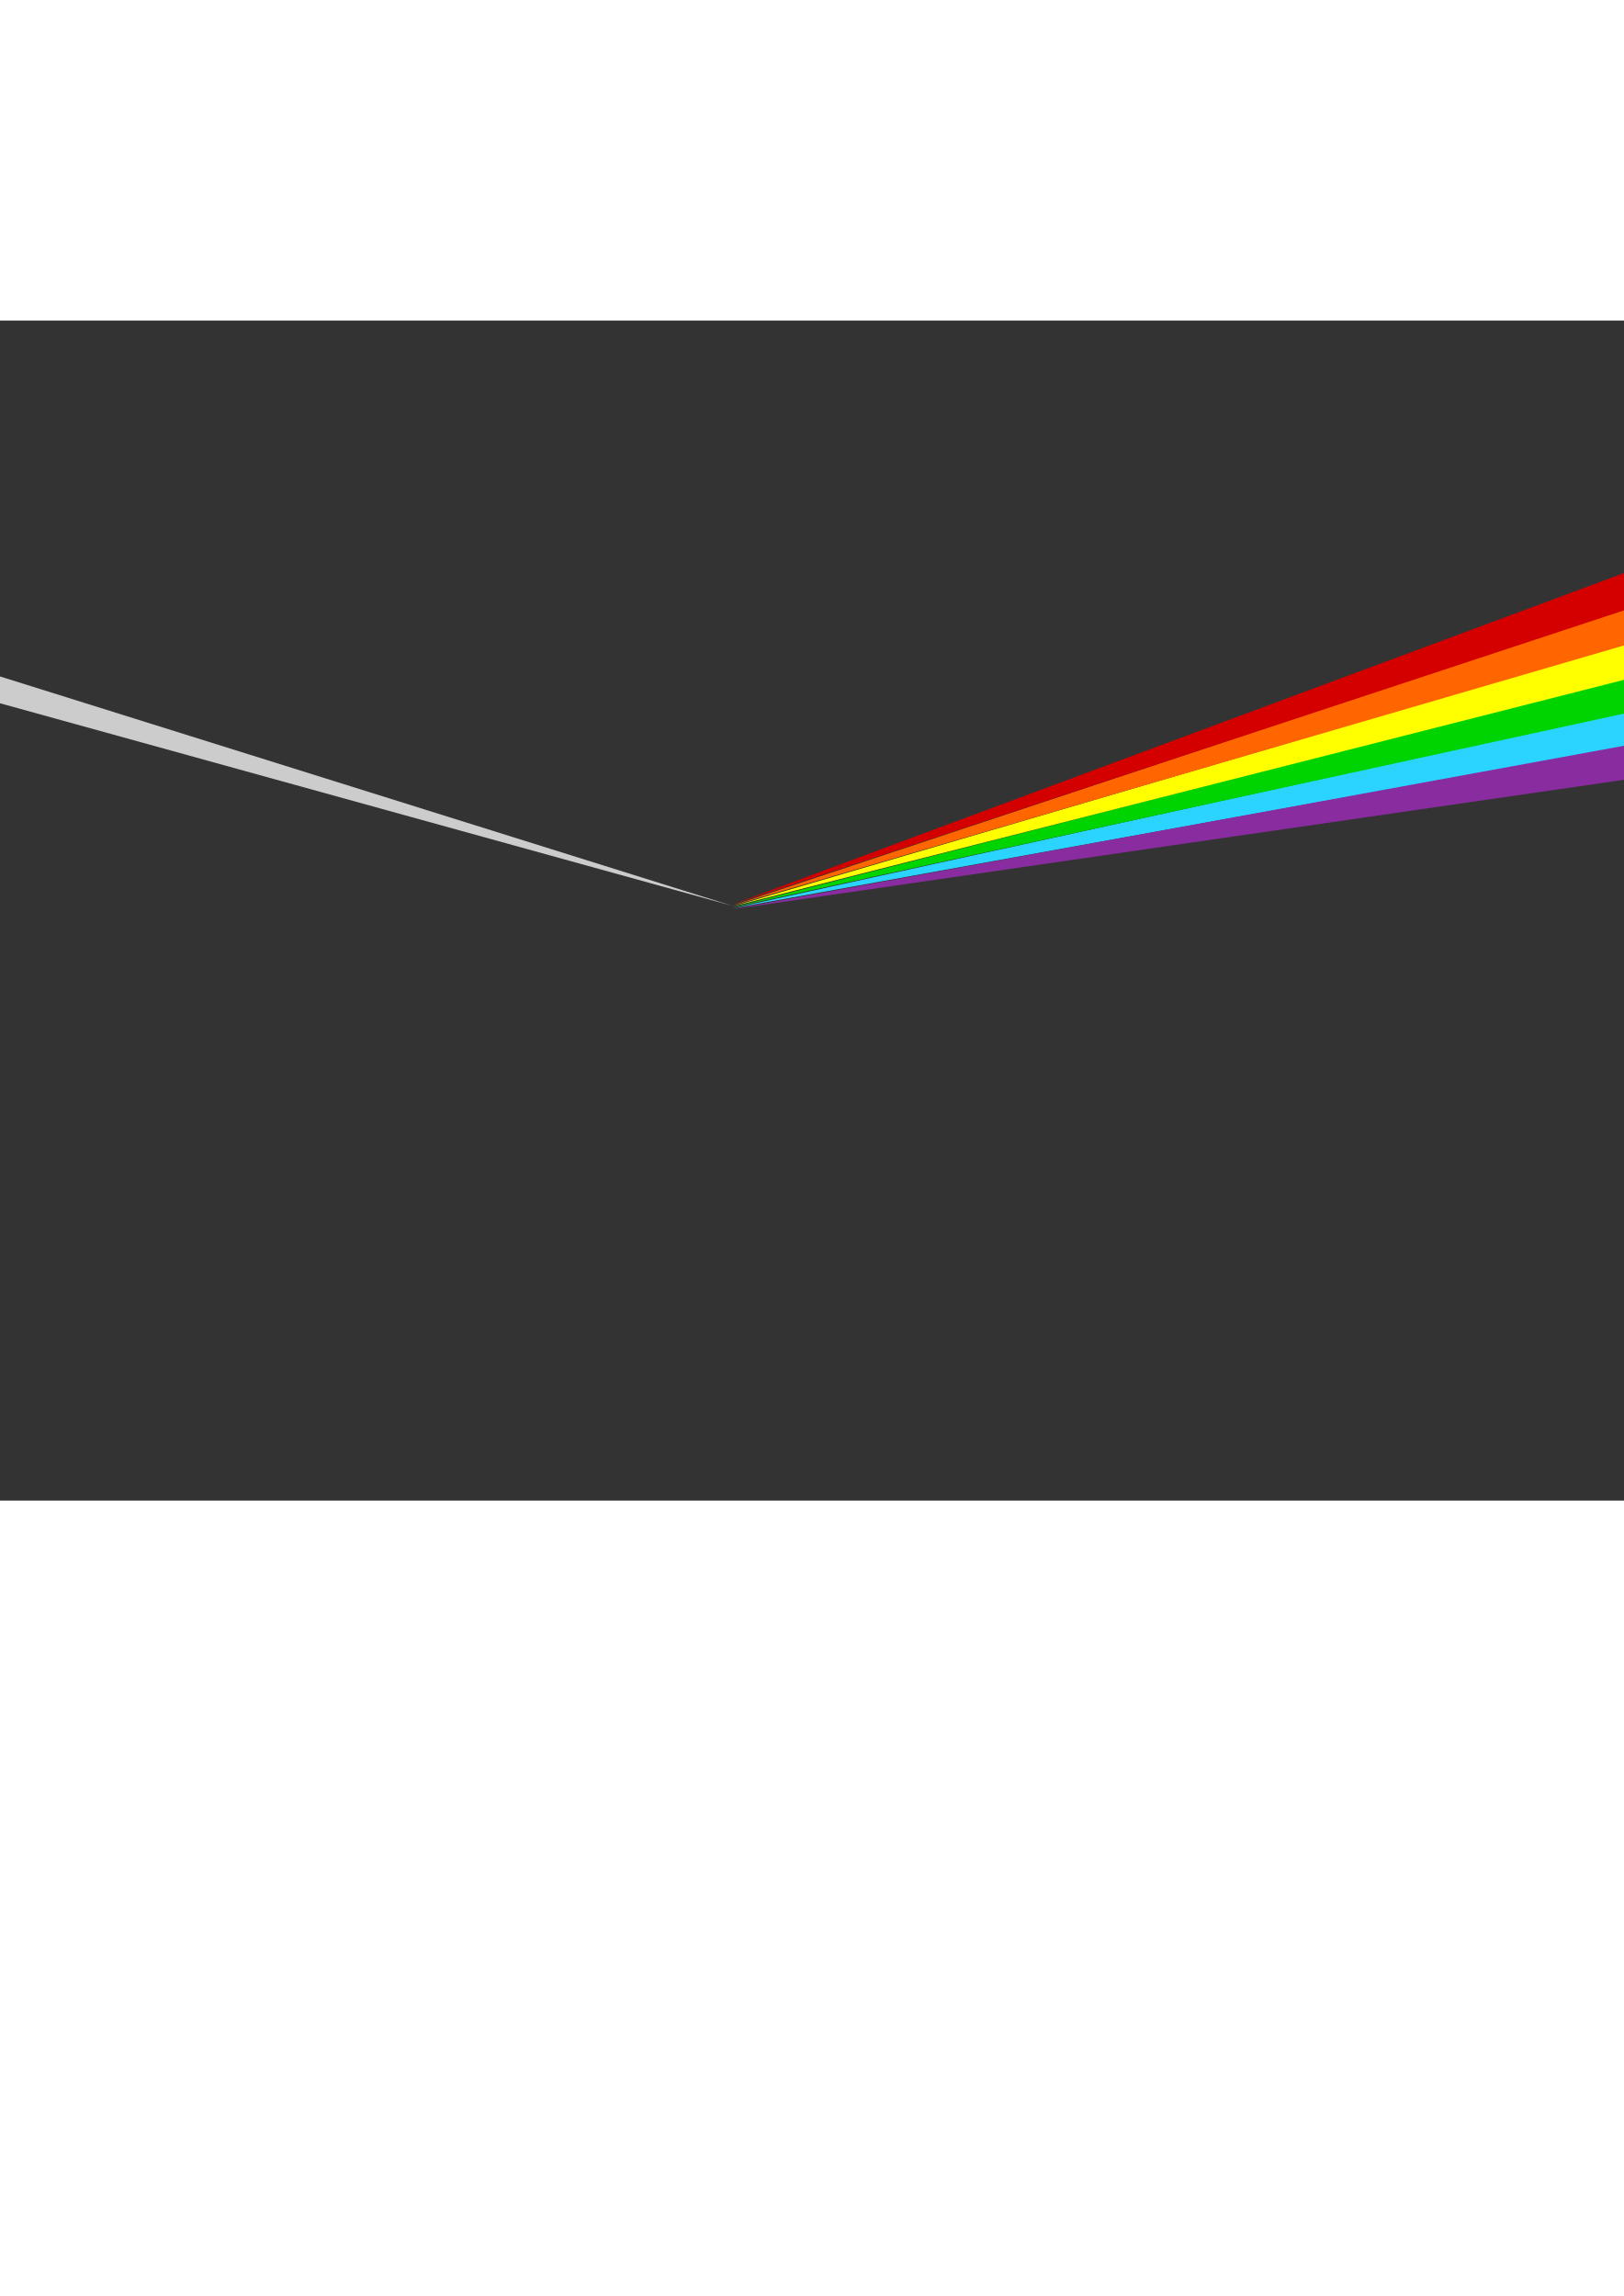
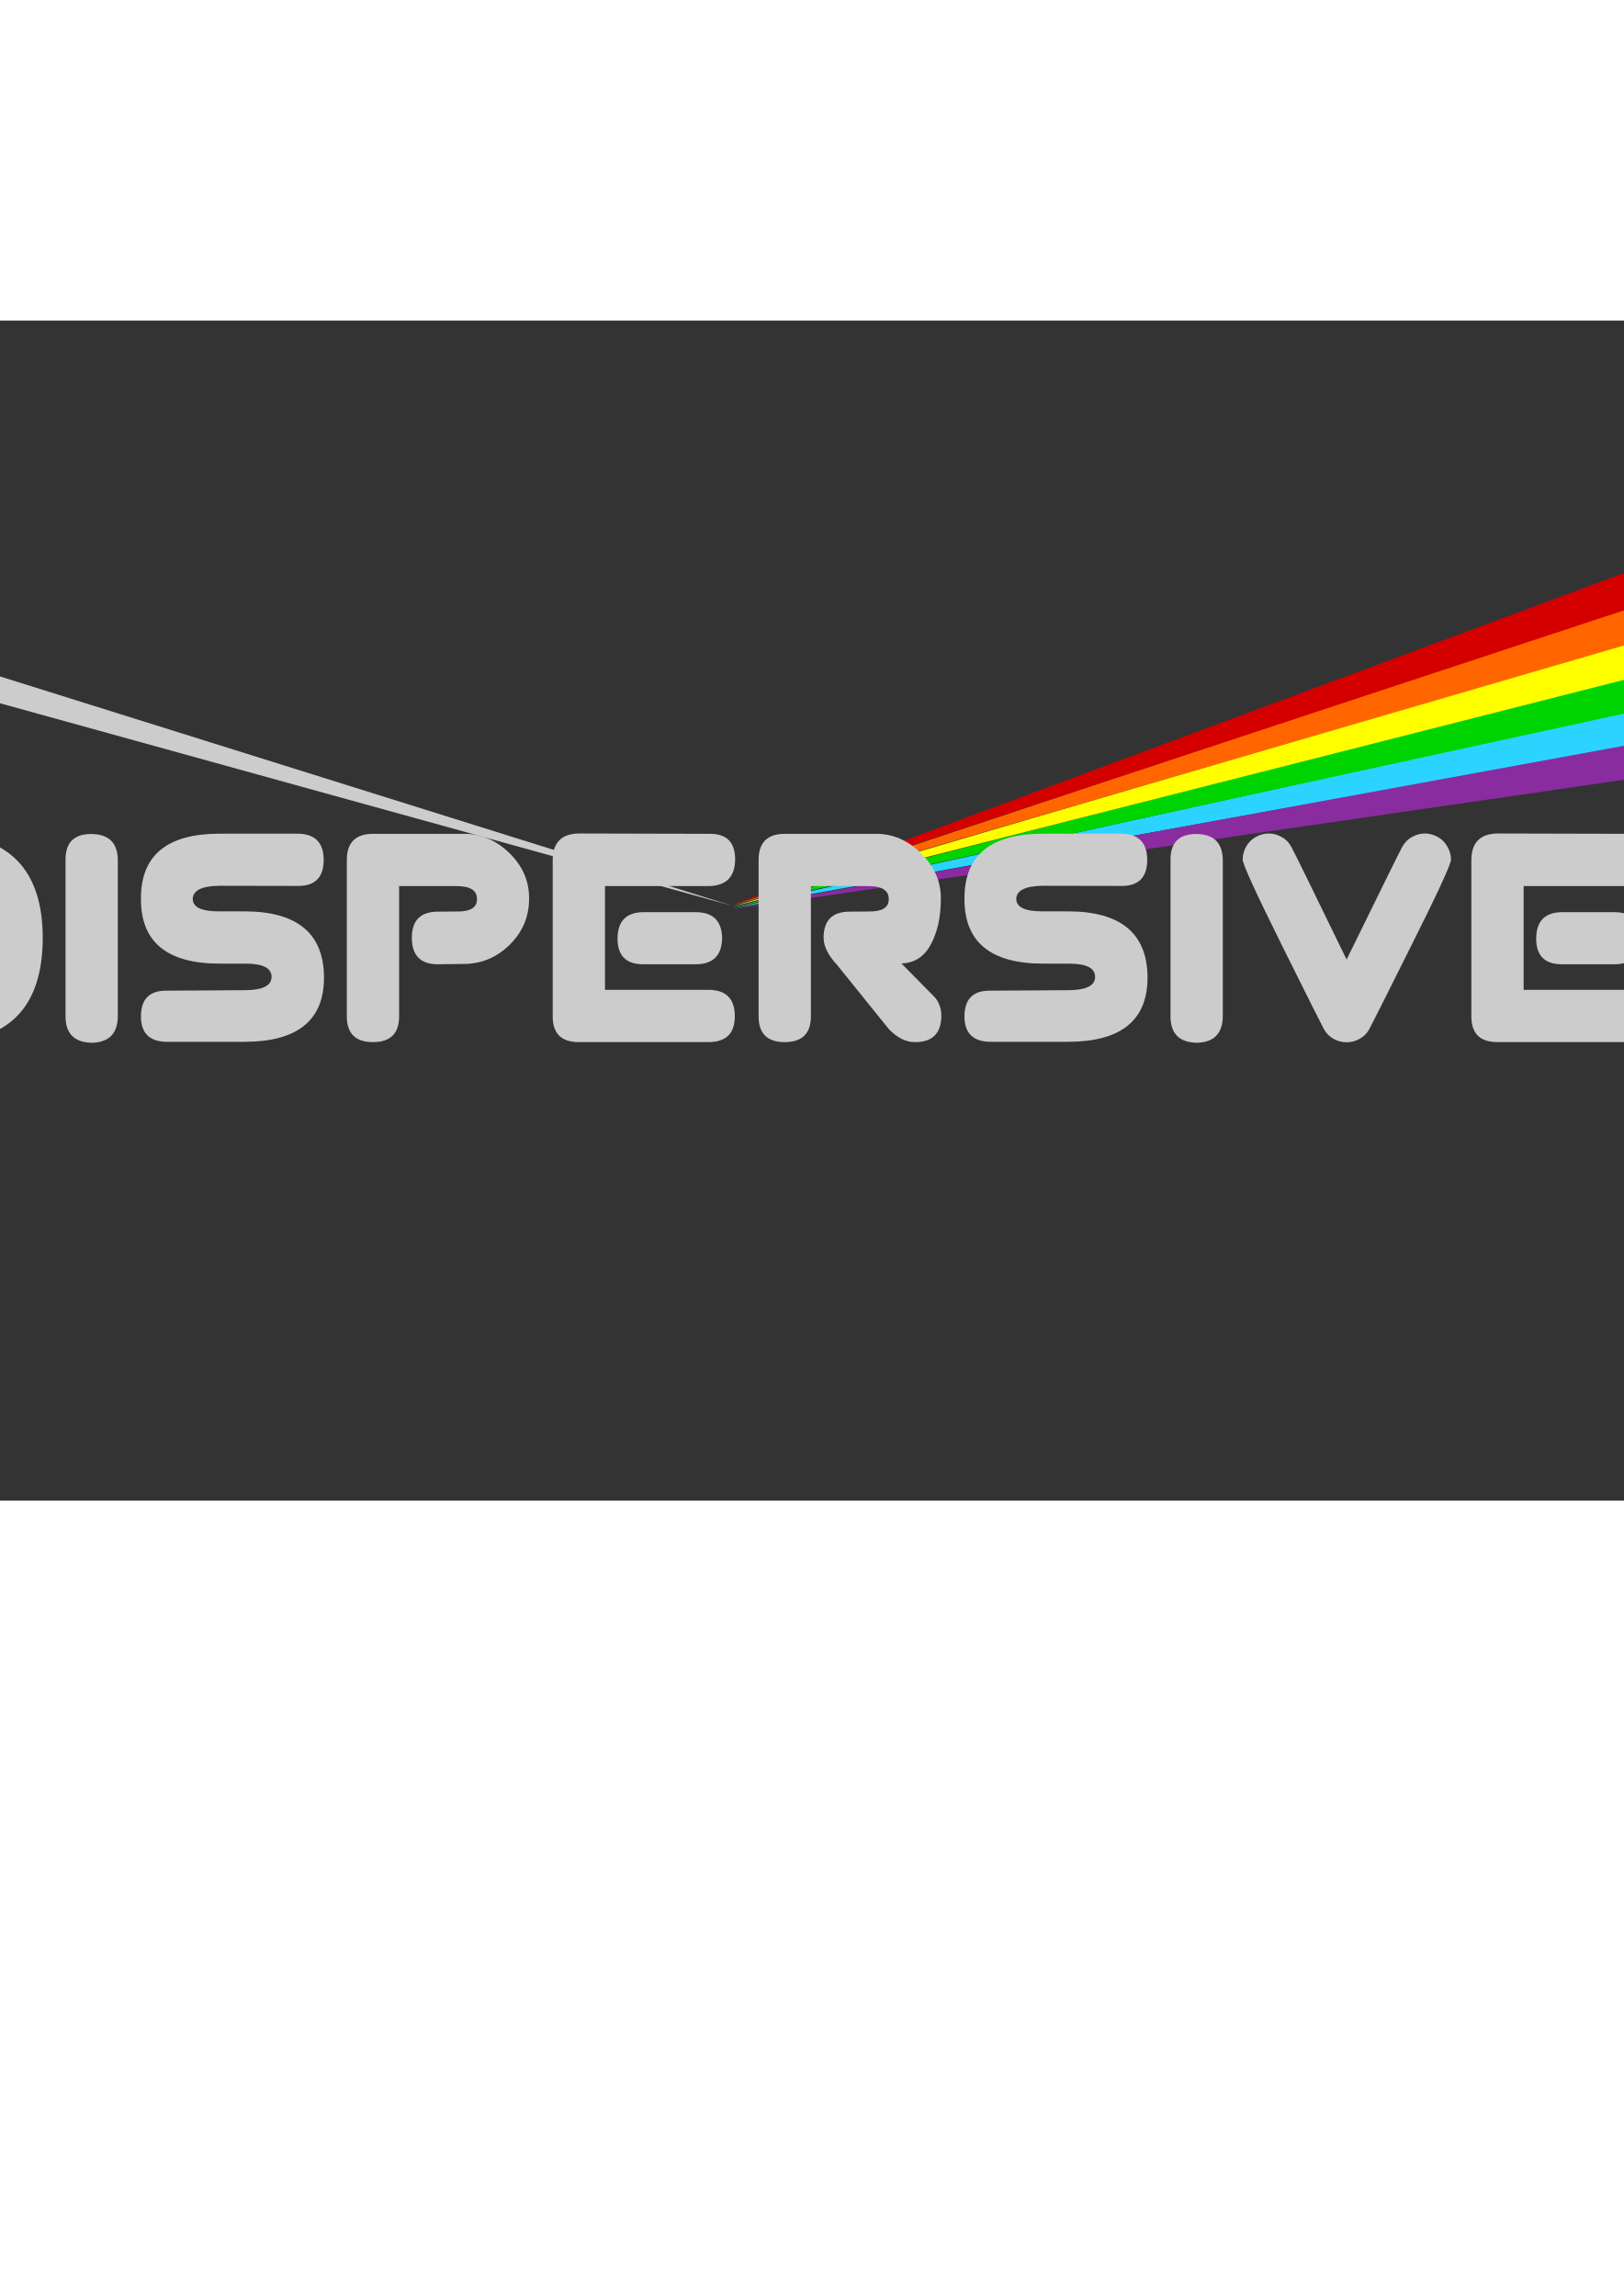
<svg xmlns="http://www.w3.org/2000/svg" width="744.094" height="1052.362" id="svg2" version="1.1">
  <defs id="defs4" />
  <g id="layer1">
    <rect style="fill:#333333;fill-opacity:1;stroke:none;stroke-width:3.365;stroke-miterlimit:4;stroke-opacity:1;stroke-dasharray:none;stroke-dashoffset:0" id="rect2985" width="1067.974" height="540.831" x="-182.558" y="146.947" />
    <path style="fill:#2ad4ff;fill-opacity:1;stroke:none" d="M 840,305.469 335.656,416.312 840,325 l 0,-19.531 z" id="path3772" />
    <path style="fill:#00d400;fill-opacity:1;stroke:none" d="M 840,286.438 335.688,415.875 840,306.25 l 0,-19.812 z" id="path3770" />
    <path style="fill:#ffff00;fill-opacity:1;stroke:none" d="M 840,267.062 335.719,415.438 840,287.25 l 0,-20.188 z" id="path3768" />
    <path style="fill:#ff6600;fill-opacity:1;stroke:none" d="M 840,247.312 335.719,415 840,267.906 840,247.312 z" id="path3766" />
    <path style="fill:#d40000;fill-opacity:1;stroke:none" d="M 839.5,227.25 335.688,414.562 840,248.156 l 0,-19.375 -0.5,-1.531 z" id="path3764" />
    <path style="fill:#cccccc;fill-opacity:1;stroke:none" d="m -177.197,254.536 512.911,160.683 0,0 L -177,273.362 z" id="rect2989" />
    <path style="fill:#892ca0;fill-opacity:1;stroke:none" d="M 840 324.25 L 335.625 416.75 L 840 343.5 L 840 324.25 z " id="path3774" />
-     <flowRoot xml:space="preserve" id="flowRoot2998" style="font-size:40px;font-style:normal;font-variant:normal;font-weight:normal;font-stretch:normal;line-height:125%;letter-spacing:0px;word-spacing:0px;fill:#cccccc;fill-opacity:1;stroke:none;font-family:Virgo;-inkscape-font-specification:Virgo" transform="matrix(3.821748,0,0,3.821748,-316.1365,-380.647)">
-       <flowRegion id="flowRegion3000">
-         <rect id="rect3002" width="542.857" height="192.857" x="61.429" y="185.219" style="font-style:normal;font-variant:normal;font-weight:normal;font-stretch:normal;fill:#cccccc;font-family:Virgo;-inkscape-font-specification:Virgo" />
-       </flowRegion>
-       <flowPara id="flowPara3004">Dispersive</flowPara>
-     </flowRoot>
+     <g transform="matrix(3.821748,0,0,3.821748,-316.1365,-380.647)" style="font-size:40px;font-style:normal;font-variant:normal;font-weight:normal;font-stretch:normal;line-height:125%;letter-spacing:0px;word-spacing:0px;fill:#cccccc;fill-opacity:1;stroke:none;font-family:Virgo;-inkscape-font-specification:Virgo" id="flowRoot2998">
+       <path d="m 65.949,199.601 9.375,0 c 8.346,0.013 12.52,4.18 12.52,12.5 -0.013,8.294 -4.076,12.454 -12.188,12.48 l -9.707,0 c -2.083,0.013 -3.125,-1.029 -3.125,-3.125 l 0,-18.73 c -2e-6,-2.07 1.042,-3.112 3.125,-3.125 m 3.145,6.27 0,12.441 6.27,0 c 4.141,0.039 6.198,-2.051 6.172,-6.27 0.026,-4.102 -2.038,-6.159 -6.191,-6.172 l -6.25,0" style="" id="path3970" />
+       <path d="m 93.664,199.621 c 2.083,0.013 3.145,1.042 3.184,3.086 l 0,18.789 c -0.026,2.07 -1.074,3.125 -3.145,3.164 -2.083,-0.052 -3.125,-1.107 -3.125,-3.164 l 0,-18.77 c -0.013,-2.07 1.016,-3.105 3.086,-3.105" style="" id="path3972" />
+       <path d="m 121.535,202.707 c -3e-5,2.083 -1.003,3.132 -3.008,3.145 l -9.512,-0.019 c -2.109,0.026 -3.171,0.56 -3.184,1.602 0.026,0.99 1.094,1.478 3.203,1.465 l 3.066,0 c 6.289,0.026 9.447,2.669 9.473,7.93 -2e-5,5.117 -3.151,7.689 -9.453,7.715 l -9.395,0 c -2.07,-0.013 -3.105,-1.035 -3.105,-3.066 0.013,-2.07 1.042,-3.092 3.086,-3.066 l 9.414,-0.059 c 2.109,-0.013 3.164,-0.547 3.164,-1.602 -2e-5,-1.068 -1.068,-1.595 -3.203,-1.582 l -3.066,0 c -6.263,-0.013 -9.395,-2.591 -9.395,-7.734 l 0,-0.098 c -2e-6,-5.156 3.132,-7.741 9.395,-7.754 l 9.395,0 c 2.07,0.013 3.112,1.055 3.125,3.125" style="" id="path3974" />
+       <path d="m 127.434,199.601 10.977,0 c 2.005,2e-5 3.802,0.768 5.391,2.305 1.575,1.536 2.363,3.34 2.363,5.41 l 0,0.059 c -2e-5,2.161 -0.781,4.01 -2.344,5.547 -1.55,1.523 -3.392,2.285 -5.527,2.285 l -3.086,0.039 c -2.057,1e-5 -3.092,-1.055 -3.105,-3.164 -1e-5,-2.109 1.055,-3.158 3.164,-3.145 l 2.207,-0.019 c 1.654,0.026 2.467,-0.475 2.441,-1.504 -1e-5,-1.029 -0.814,-1.543 -2.441,-1.543 l -6.895,0 0,15.586 c 0.013,2.083 -1.035,3.125 -3.145,3.125 -2.083,0 -3.125,-1.029 -3.125,-3.086 l 0,-18.809 c 0.013,-2.044 1.055,-3.073 3.125,-3.086" style="" id="path3976" />
+       <path d="m 152.121,199.562 15.82,0.039 c 1.94,0.026 2.917,1.035 2.93,3.027 -2e-5,2.122 -1.055,3.203 -3.164,3.242 l -12.441,0 0,12.441 12.422,0 c 2.096,0.013 3.145,1.068 3.145,3.164 -2e-5,2.044 -1.029,3.079 -3.086,3.105 l -15.625,0 c -2.07,0 -3.112,-1.009 -3.125,-3.027 l 0,-18.828 c 0.013,-2.07 1.055,-3.125 3.125,-3.164 m 4.648,12.598 c 0.013,-2.083 1.042,-3.138 3.086,-3.164 l 6.289,0 c 2.083,0.013 3.138,1.055 3.164,3.125 -0.039,2.083 -1.094,3.125 -3.164,3.125 l -6.27,0 c -2.07,0.013 -3.105,-1.016 -3.105,-3.086" style="" id="path3978" />
+       <path d="m 176.809,199.601 10.977,0 c 2.031,2e-5 3.835,0.788 5.41,2.363 1.575,1.576 2.357,3.379 2.344,5.41 -2e-5,2.161 -0.397,3.984 -1.191,5.469 -0.781,1.484 -1.96,2.253 -3.535,2.305 l 3.848,3.906 c 0.625,0.612 0.937,1.419 0.938,2.422 -0.039,2.07 -1.081,3.105 -3.125,3.105 l -0.078,0 c -1.042,0 -2.064,-0.508 -3.066,-1.523 l -6.25,-7.754 c -1.055,-1.12 -1.589,-2.194 -1.602,-3.223 -1e-5,-2.109 1.055,-3.158 3.164,-3.145 l 2.207,-0.019 c 1.654,0.026 2.467,-0.475 2.441,-1.504 -1e-5,-1.029 -0.814,-1.543 -2.441,-1.543 l -6.895,0 0,15.586 c 0.013,2.083 -1.035,3.125 -3.145,3.125 -2.083,0 -3.125,-1.029 -3.125,-3.086 l 0,-18.809 c 0.013,-2.044 1.055,-3.073 3.125,-3.086" style="" id="path3980" />
+       <path d="m 220.285,202.707 c -3e-5,2.083 -1.003,3.132 -3.008,3.145 l -9.512,-0.019 c -2.109,0.026 -3.171,0.56 -3.184,1.602 0.026,0.99 1.094,1.478 3.203,1.465 l 3.066,0 c 6.289,0.026 9.447,2.669 9.473,7.93 -2e-5,5.117 -3.151,7.689 -9.453,7.715 l -9.395,0 c -2.07,-0.013 -3.105,-1.035 -3.105,-3.066 0.013,-2.07 1.042,-3.092 3.086,-3.066 l 9.414,-0.059 c 2.109,-0.013 3.164,-0.547 3.164,-1.602 -2e-5,-1.068 -1.068,-1.595 -3.203,-1.582 l -3.066,0 c -6.263,-0.013 -9.395,-2.591 -9.395,-7.734 l 0,-0.098 c 0,-5.156 3.132,-7.741 9.395,-7.754 l 9.395,0 c 2.07,0.013 3.112,1.055 3.125,3.125" style="" id="path3982" />
+       <path d="m 226.164,199.621 c 2.083,0.013 3.145,1.042 3.184,3.086 l 0,18.789 c -0.026,2.07 -1.074,3.125 -3.145,3.164 -2.083,-0.052 -3.125,-1.107 -3.125,-3.164 l 0,-18.77 c -0.013,-2.07 1.016,-3.105 3.086,-3.105" style="" id="path3984" />
+       <path d="m 253.586,199.562 c 0.521,2e-5 1.029,0.137 1.523,0.41 0.508,0.273 0.898,0.664 1.172,1.172 0.286,0.495 0.43,1.009 0.43,1.543 -3e-5,0.547 -1.569,3.952 -4.707,10.215 -3.125,6.263 -4.824,9.642 -5.098,10.137 -0.273,0.495 -0.658,0.879 -1.152,1.152 -0.495,0.273 -1.016,0.41 -1.562,0.41 -0.534,0 -1.055,-0.137 -1.562,-0.41 -0.495,-0.273 -0.879,-0.658 -1.152,-1.152 -0.273,-0.495 -1.966,-3.874 -5.078,-10.137 -3.112,-6.263 -4.668,-9.668 -4.668,-10.215 0,-0.534 0.137,-1.048 0.41,-1.543 0.286,-0.508 0.677,-0.898 1.172,-1.172 0.495,-0.273 1.009,-0.41 1.543,-0.41 0.521,2e-5 1.029,0.137 1.523,0.41 0.508,0.273 0.898,0.664 1.172,1.172 0.286,0.495 2.5,5.007 6.641,13.535 4.18,-8.529 6.406,-13.04 6.68,-13.535 0.286,-0.508 0.677,-0.898 1.172,-1.172 0.495,-0.273 1.009,-0.41 1.543,-0.41" style="" id="path3986" />
+       <path d="m 262.277,199.562 15.82,0.039 c 1.94,0.026 2.917,1.035 2.93,3.027 -2e-5,2.122 -1.055,3.203 -3.164,3.242 l -12.441,0 0,12.441 12.422,0 c 2.096,0.013 3.145,1.068 3.145,3.164 -2e-5,2.044 -1.029,3.079 -3.086,3.105 l -15.625,0 c -2.07,0 -3.112,-1.009 -3.125,-3.027 l 0,-18.828 c 0.013,-2.07 1.055,-3.125 3.125,-3.164 m 4.648,12.598 c 0.013,-2.083 1.042,-3.138 3.086,-3.164 l 6.289,0 c 2.083,0.013 3.138,1.055 3.164,3.125 -0.039,2.083 -1.094,3.125 -3.164,3.125 l -6.27,0 c -2.07,0.013 -3.105,-1.016 -3.105,-3.086" style="" id="path3988" />
+     </g>
  </g>
</svg>
